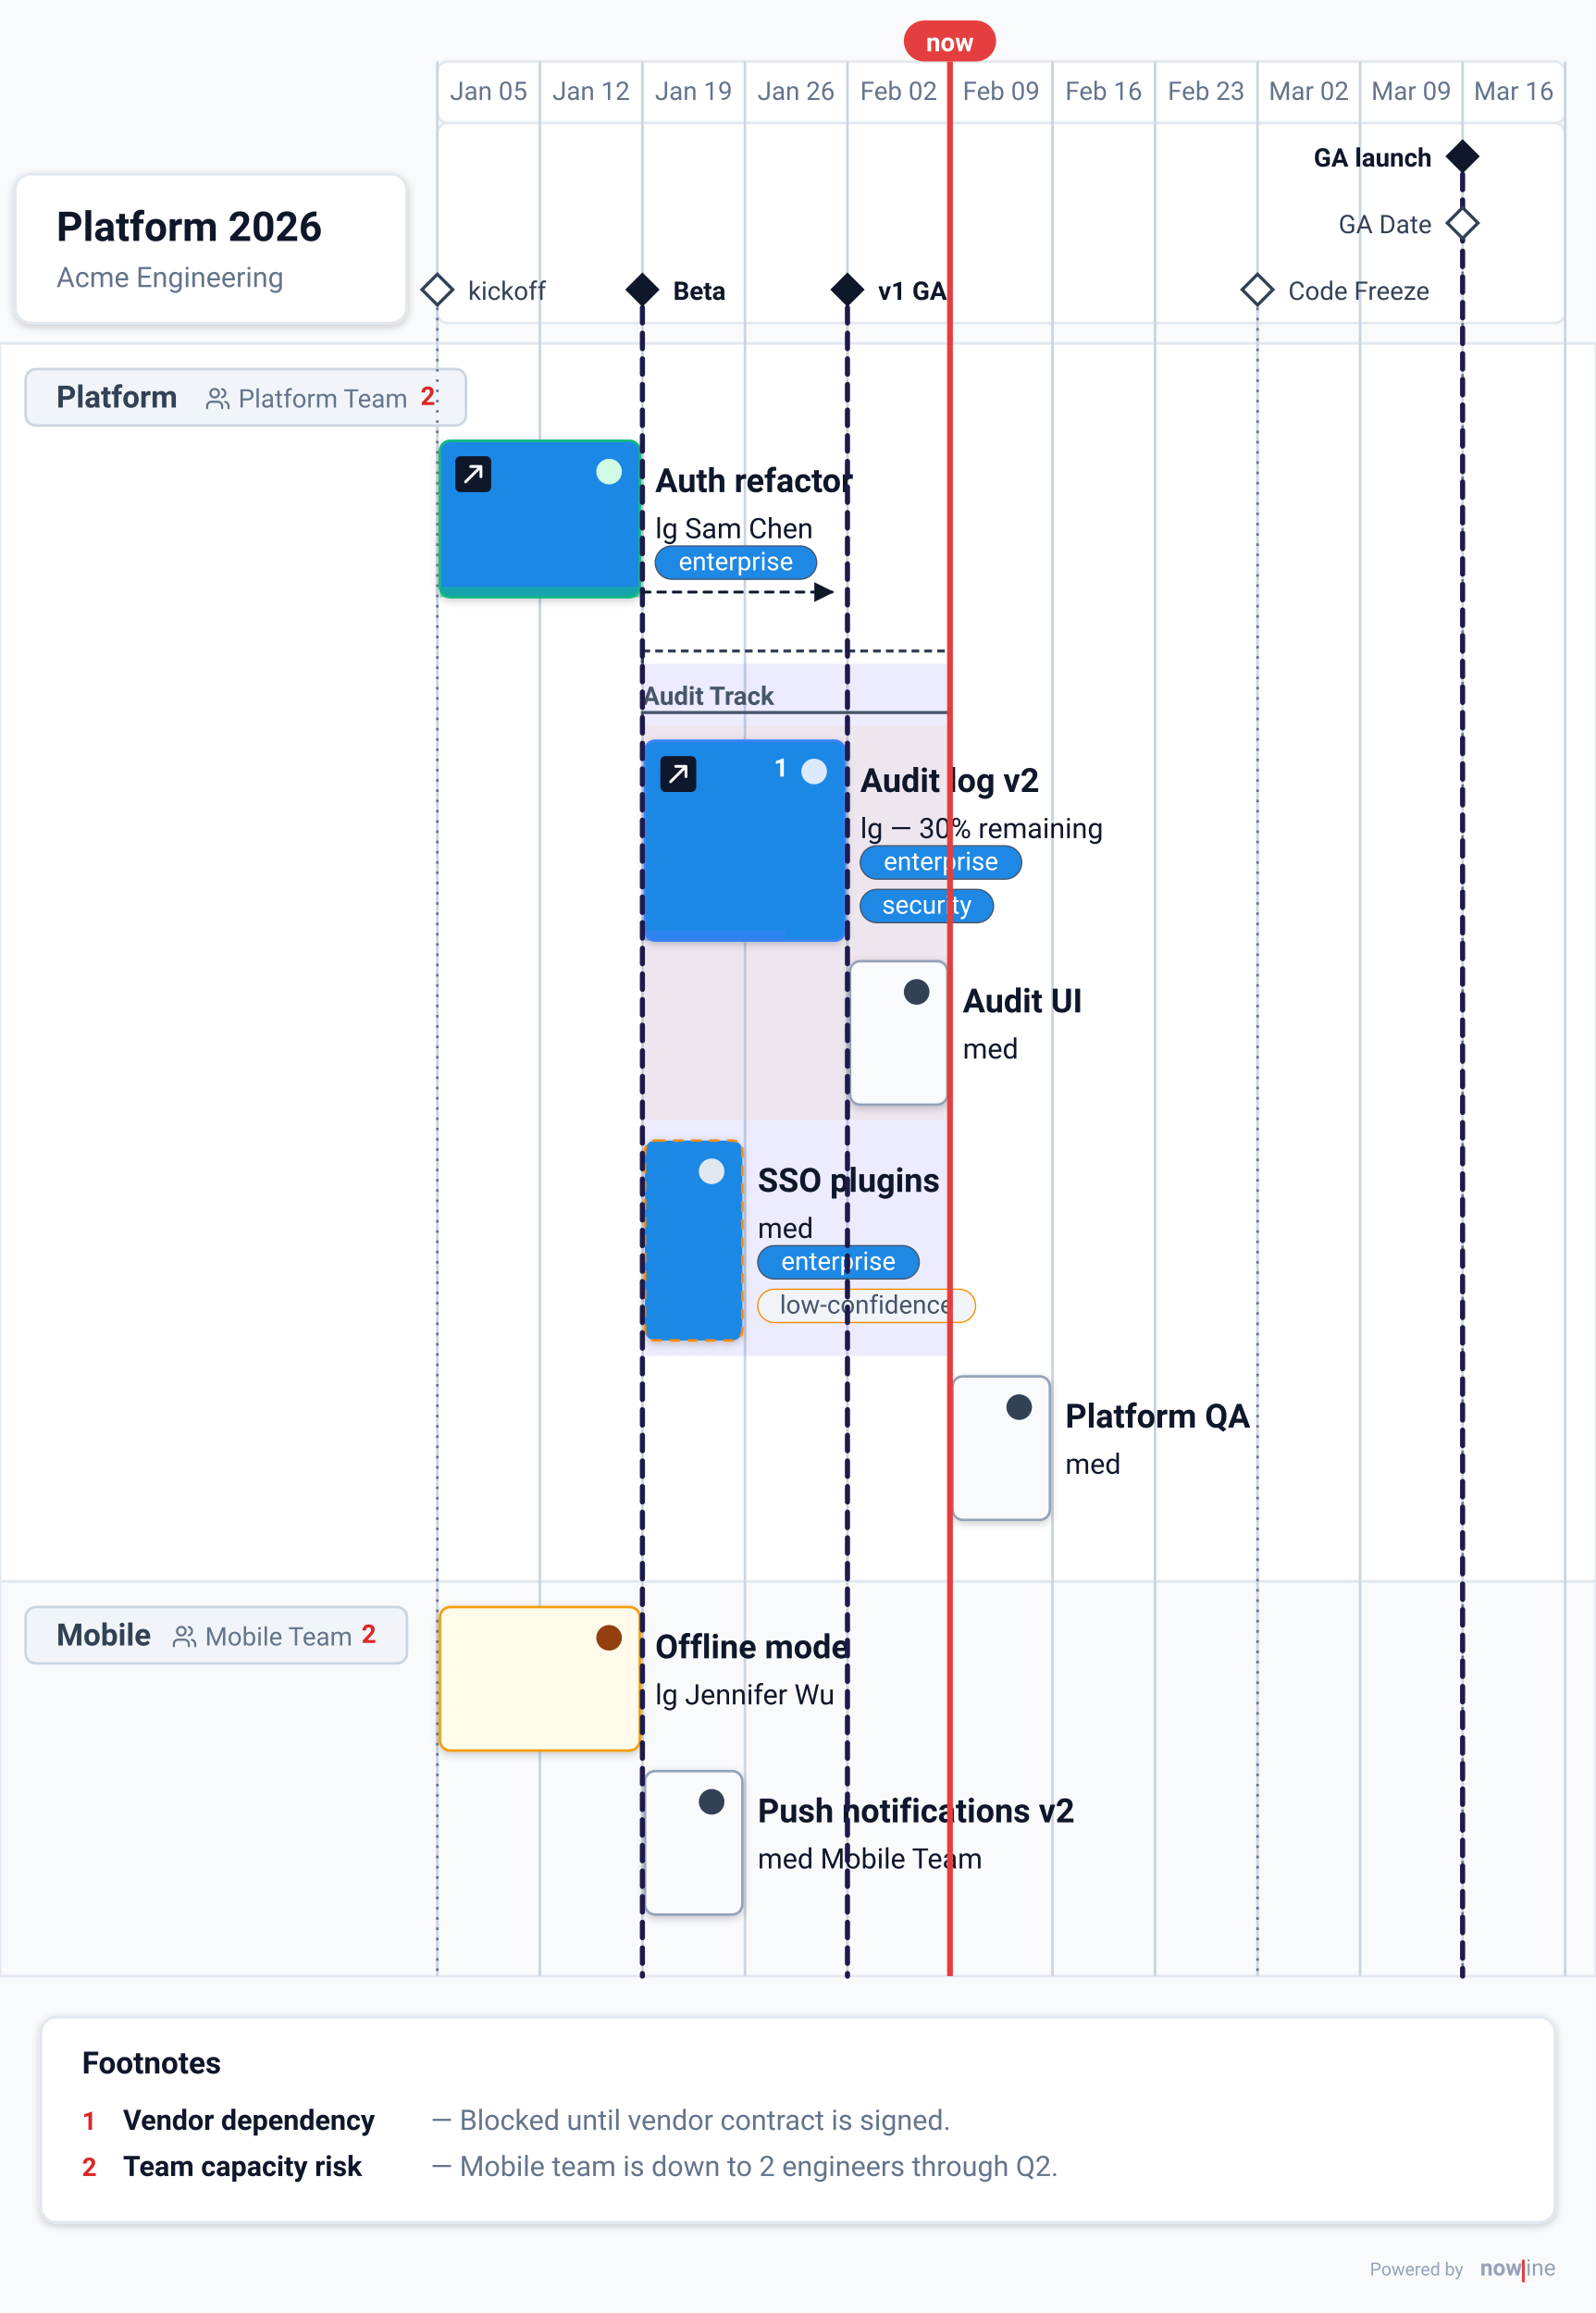
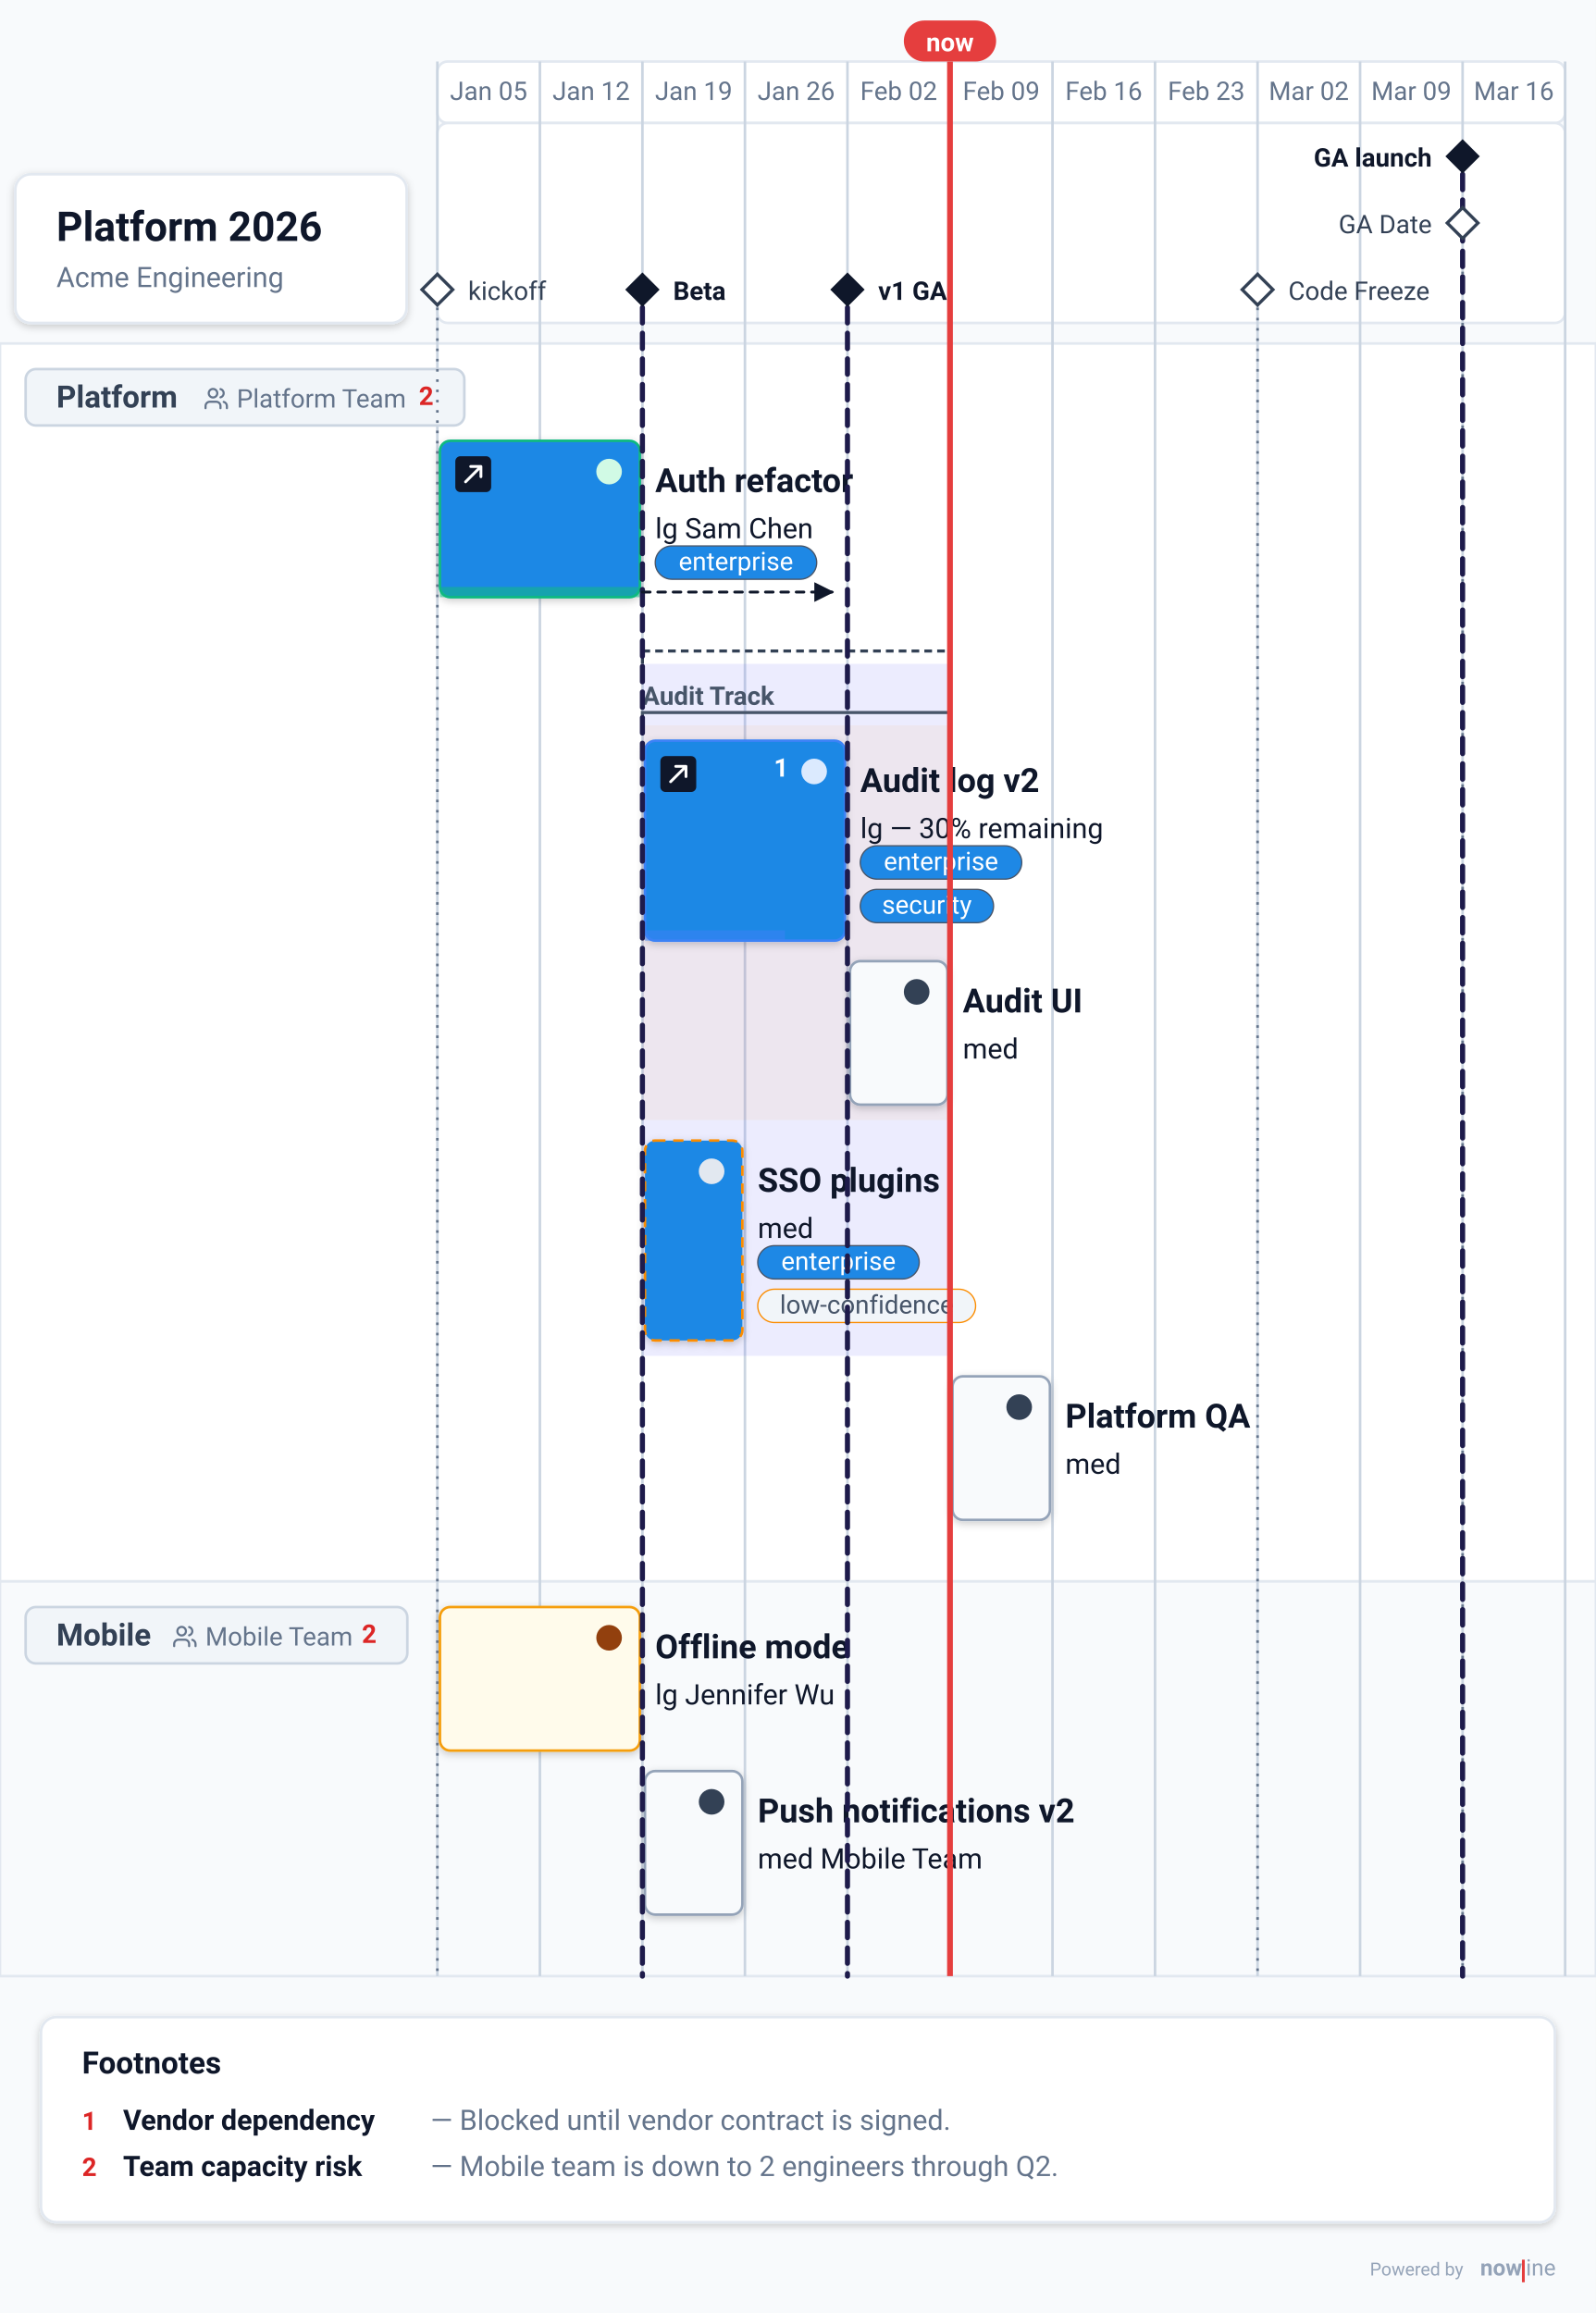
<svg xmlns="http://www.w3.org/2000/svg" data-generator="nowline" data-theme="light" height="902.44" viewBox="0 0 622.64 902.44" width="622.64">
  <defs>
    <filter height="200%" id="nl-0-root-shadow-subtle" width="200%" x="-50%" y="-50%">
      <feGaussianBlur in="SourceAlpha" stdDeviation="1.5" />
      <feOffset dx="0" dy="1" result="offsetblur" />
      <feComponentTransfer>
        <feFuncA type="linear" slope="0.2" />
      </feComponentTransfer>
      <feMerge>
        <feMergeNode />
        <feMergeNode in="SourceGraphic" />
      </feMerge>
    </filter>
    <filter height="200%" id="nl-0-root-shadow-soft" width="200%" x="-50%" y="-50%">
      <feGaussianBlur in="SourceAlpha" stdDeviation="5" />
      <feOffset dx="0" dy="3" result="offsetblur" />
      <feComponentTransfer>
        <feFuncA type="linear" slope="0.3" />
      </feComponentTransfer>
      <feMerge>
        <feMergeNode />
        <feMergeNode in="SourceGraphic" />
      </feMerge>
    </filter>
    <filter height="200%" id="nl-0-root-shadow-hard" width="200%" x="-50%" y="-50%">
      <feGaussianBlur in="SourceAlpha" stdDeviation="0" />
      <feOffset dx="2" dy="2" result="offsetblur" />
      <feComponentTransfer>
        <feFuncA type="linear" slope="0.45" />
      </feComponentTransfer>
      <feMerge>
        <feMergeNode />
        <feMergeNode in="SourceGraphic" />
      </feMerge>
    </filter>
    <marker id="nl-0-root-arrow-dark" viewBox="0 0 10 10" refX="9" refY="5" markerWidth="7" markerHeight="7" orient="auto">
      <path d="M 0 0 L 10 5 L 0 10 z" fill="#0f172a" />
    </marker>
  </defs>
  <rect fill="#f8fafc" height="902.44" width="622.64" x="0" y="0" />
  <g data-layer="timeline">
    <rect fill="#ffffff" height="24" rx="4" ry="4" stroke="#e2e8f0" stroke-width="1" width="440" x="170.64" y="24" />
    <rect fill="#ffffff" height="78" rx="4" ry="4" stroke="#e2e8f0" stroke-width="1" width="440" x="170.64" y="48" />
    <text fill="#64748b" font-family="system-ui, -apple-system, &quot;Segoe UI&quot;, Roboto, sans-serif" font-size="10" text-anchor="middle" x="190.64" y="39">Jan 05</text>
    <text fill="#64748b" font-family="system-ui, -apple-system, &quot;Segoe UI&quot;, Roboto, sans-serif" font-size="10" text-anchor="middle" x="230.64" y="39">Jan 12</text>
    <text fill="#64748b" font-family="system-ui, -apple-system, &quot;Segoe UI&quot;, Roboto, sans-serif" font-size="10" text-anchor="middle" x="270.64" y="39">Jan 19</text>
    <text fill="#64748b" font-family="system-ui, -apple-system, &quot;Segoe UI&quot;, Roboto, sans-serif" font-size="10" text-anchor="middle" x="310.64" y="39">Jan 26</text>
    <text fill="#64748b" font-family="system-ui, -apple-system, &quot;Segoe UI&quot;, Roboto, sans-serif" font-size="10" text-anchor="middle" x="350.64" y="39">Feb 02</text>
    <text fill="#64748b" font-family="system-ui, -apple-system, &quot;Segoe UI&quot;, Roboto, sans-serif" font-size="10" text-anchor="middle" x="390.64" y="39">Feb 09</text>
    <text fill="#64748b" font-family="system-ui, -apple-system, &quot;Segoe UI&quot;, Roboto, sans-serif" font-size="10" text-anchor="middle" x="430.64" y="39">Feb 16</text>
    <text fill="#64748b" font-family="system-ui, -apple-system, &quot;Segoe UI&quot;, Roboto, sans-serif" font-size="10" text-anchor="middle" x="470.64" y="39">Feb 23</text>
    <text fill="#64748b" font-family="system-ui, -apple-system, &quot;Segoe UI&quot;, Roboto, sans-serif" font-size="10" text-anchor="middle" x="510.64" y="39">Mar 02</text>
    <text fill="#64748b" font-family="system-ui, -apple-system, &quot;Segoe UI&quot;, Roboto, sans-serif" font-size="10" text-anchor="middle" x="550.64" y="39">Mar 09</text>
    <text fill="#64748b" font-family="system-ui, -apple-system, &quot;Segoe UI&quot;, Roboto, sans-serif" font-size="10" text-anchor="middle" x="590.64" y="39">Mar 16</text>
  </g>
  <g data-id="platform" data-layer="swimlane-bg">
    <rect fill="#ffffff" height="483" stroke="#e2e8f0" stroke-width="1" width="622.64" x="0" y="134" />
  </g>
  <g data-id="mobile" data-layer="swimlane-bg">
    <rect fill="#f8fafc" height="154" stroke="#e2e8f0" stroke-width="1" width="622.64" x="0" y="617" />
  </g>
  <g data-layer="grid">
    <line stroke="#cbd5e1" stroke-width="1" x1="170.64" x2="170.64" y1="24" y2="771" />
    <line stroke="#cbd5e1" stroke-width="1" x1="210.64" x2="210.64" y1="24" y2="771" />
    <line stroke="#cbd5e1" stroke-width="1" x1="250.64" x2="250.64" y1="24" y2="771" />
    <line stroke="#cbd5e1" stroke-width="1" x1="290.64" x2="290.64" y1="24" y2="771" />
    <line stroke="#cbd5e1" stroke-width="1" x1="330.64" x2="330.64" y1="24" y2="771" />
    <line stroke="#cbd5e1" stroke-width="1" x1="370.64" x2="370.64" y1="24" y2="771" />
    <line stroke="#cbd5e1" stroke-width="1" x1="410.64" x2="410.64" y1="24" y2="771" />
    <line stroke="#cbd5e1" stroke-width="1" x1="450.64" x2="450.64" y1="24" y2="771" />
    <line stroke="#cbd5e1" stroke-width="1" x1="490.64" x2="490.64" y1="24" y2="771" />
    <line stroke="#cbd5e1" stroke-width="1" x1="530.64" x2="530.64" y1="24" y2="771" />
    <line stroke="#cbd5e1" stroke-width="1" x1="570.64" x2="570.64" y1="24" y2="771" />
    <line stroke="#cbd5e1" stroke-width="1" x1="610.64" x2="610.64" y1="24" y2="771" />
  </g>
  <g data-id="platform" data-layer="swimlane">
-     <rect fill="#f1f5f9" height="22" rx="4" ry="4" stroke="#cbd5e1" stroke-width="1" width="171.8" x="10" y="144" />
+     <rect fill="#f1f5f9" height="22" rx="4" ry="4" stroke="#cbd5e1" stroke-width="1" width="171.16" x="10" y="144" />
    <text fill="#334155" font-family="system-ui, -apple-system, &quot;Segoe UI&quot;, Roboto, sans-serif" font-size="12" font-weight="600" x="22" y="159">Platform</text>
-     <svg x="80" y="150.5" width="10" height="10" viewBox="0 0 24 24" style="color:#64748b" aria-hidden="true">
+     <svg x="79.36" y="150.5" width="10" height="10" viewBox="0 0 24 24" style="color:#64748b" aria-hidden="true">
      <path d="M16 21v-2a4 4 0 0 0-4-4H6a4 4 0 0 0-4 4v2" fill="none" stroke="currentColor" stroke-width="2" stroke-linecap="round" stroke-linejoin="round" />
      <circle cx="9" cy="7" r="4" fill="none" stroke="currentColor" stroke-width="2" stroke-linecap="round" stroke-linejoin="round" />
      <path d="M22 21v-2a4 4 0 0 0-3-3.87" fill="none" stroke="currentColor" stroke-width="2" stroke-linecap="round" stroke-linejoin="round" />
      <path d="M16 3.13a4 4 0 0 1 0 7.75" fill="none" stroke="currentColor" stroke-width="2" stroke-linecap="round" stroke-linejoin="round" />
    </svg>
-     <text fill="#64748b" font-family="system-ui, -apple-system, &quot;Segoe UI&quot;, Roboto, sans-serif" font-size="10" x="93" y="159">Platform Team</text>
-     <text fill="#dc2626" font-family="system-ui, -apple-system, &quot;Segoe UI&quot;, Roboto, sans-serif" font-size="10" font-weight="700" text-anchor="end" x="169.8" y="158">2</text>
+     <text fill="#64748b" font-family="system-ui, -apple-system, &quot;Segoe UI&quot;, Roboto, sans-serif" font-size="10" x="92.36" y="159">Platform Team</text>
+     <text fill="#dc2626" font-family="system-ui, -apple-system, &quot;Segoe UI&quot;, Roboto, sans-serif" font-size="10" font-weight="700" text-anchor="end" x="169.16" y="158">2</text>
    <g data-id="auth-refactor" data-layer="item">
      <rect fill="#1e88e5" filter="url(#nl-0-root-shadow-subtle)" height="61" rx="4" ry="4" stroke="#10b981" stroke-width="1" width="78" x="171.64" y="172" />
      <rect fill="#10b981" height="4" opacity="0.55" width="78" x="171.64" y="229" />
      <circle cx="237.64" cy="184" fill="#d1fae5" r="5" />
      <text fill="#0f172a" font-family="system-ui, -apple-system, &quot;Segoe UI&quot;, Roboto, sans-serif" font-size="13" font-weight="600" x="255.64" y="192">Auth refactor</text>
      <text fill="#0f172a" font-family="system-ui, -apple-system, &quot;Segoe UI&quot;, Roboto, sans-serif" font-size="11" x="255.64" y="210">lg Sam Chen</text>
      <a href="https://github.com/acme/auth/issues/123" rel="noopener" target="_blank">
        <rect fill="#0f172a" height="14" rx="2" ry="2" width="14" x="177.64" y="178" />
        <path d="M181.64 188 L187.64 182 M183.64 182 H187.64 V186" fill="none" stroke="#ffffff" stroke-linecap="round" stroke-linejoin="round" stroke-width="1.1" />
      </a>
      <rect fill="#1e88e5" height="13" rx="6.5" ry="6.5" stroke="#475569" stroke-width="0.5" width="63" x="255.64" y="213" />
      <text fill="#ffffff" font-family="system-ui, -apple-system, &quot;Segoe UI&quot;, Roboto, sans-serif" font-size="10" font-style="normal" font-weight="400" text-anchor="middle" x="287.14" y="222.5">enterprise</text>
    </g>
    <g data-layer="parallel">
      <rect fill="#635cf1" fill-opacity="0.12" height="270" width="120" x="250.64" y="259" />
      <path d="M250.64 259 V254 H370.64 V259" fill="none" stroke="#334155" stroke-dasharray="3 2" stroke-width="1.2" />
      <g data-id="audit-track" data-layer="group">
        <rect fill="#fb8c00" fill-opacity="0.06" height="154" width="120" x="250.64" y="283" />
        <path d="M250.64 283 V278 H370.64 V283" fill="none" stroke="#475569" stroke-width="1.2" />
        <text fill="#475569" font-family="system-ui, -apple-system, &quot;Segoe UI&quot;, Roboto, sans-serif" font-size="10" font-style="normal" font-weight="600" x="250.64" y="275">Audit Track</text>
        <g data-id="audit-log" data-layer="item">
          <rect fill="#1e88e5" filter="url(#nl-0-root-shadow-subtle)" height="78" rx="4" ry="4" stroke="#3b82f6" stroke-width="1" width="78" x="251.64" y="289" />
          <rect fill="#3b82f6" height="4" opacity="0.55" width="54.6" x="251.64" y="363" />
          <circle cx="317.64" cy="301" fill="#dbeafe" r="5" />
          <text fill="#0f172a" font-family="system-ui, -apple-system, &quot;Segoe UI&quot;, Roboto, sans-serif" font-size="13" font-weight="600" x="335.64" y="309">Audit log v2</text>
          <text fill="#0f172a" font-family="system-ui, -apple-system, &quot;Segoe UI&quot;, Roboto, sans-serif" font-size="11" x="335.64" y="327">lg — 30% remaining</text>
          <text fill="#ffffff" font-family="system-ui, -apple-system, &quot;Segoe UI&quot;, Roboto, sans-serif" font-size="10" font-weight="700" text-anchor="end" x="307.64" y="303">1</text>
          <a href="https://wiki.acme.com/audit" rel="noopener" target="_blank">
            <rect fill="#0f172a" height="14" rx="2" ry="2" width="14" x="257.64" y="295" />
            <path d="M261.64 305 L267.64 299 M263.64 299 H267.64 V303" fill="none" stroke="#ffffff" stroke-linecap="round" stroke-linejoin="round" stroke-width="1.1" />
          </a>
          <rect fill="#1e88e5" height="13" rx="6.5" ry="6.5" stroke="#475569" stroke-width="0.5" width="63" x="335.64" y="330" />
          <text fill="#ffffff" font-family="system-ui, -apple-system, &quot;Segoe UI&quot;, Roboto, sans-serif" font-size="10" font-style="normal" font-weight="400" text-anchor="middle" x="367.14" y="339.5">enterprise</text>
          <rect fill="#1e88e5" height="13" rx="6.5" ry="6.5" stroke="#475569" stroke-width="0.5" width="52" x="335.64" y="347" />
          <text fill="#ffffff" font-family="system-ui, -apple-system, &quot;Segoe UI&quot;, Roboto, sans-serif" font-size="10" font-style="normal" font-weight="400" text-anchor="middle" x="361.64" y="356.5">security</text>
        </g>
        <g data-id="audit-ui" data-layer="item">
          <rect fill="#f8fafc" filter="url(#nl-0-root-shadow-subtle)" height="56" rx="4" ry="4" stroke="#94a3b8" stroke-width="1" width="38" x="331.64" y="375" />
          <circle cx="357.64" cy="387" fill="#334155" r="5" />
          <text fill="#0f172a" font-family="system-ui, -apple-system, &quot;Segoe UI&quot;, Roboto, sans-serif" font-size="13" font-weight="600" x="375.64" y="395">Audit UI</text>
          <text fill="#0f172a" font-family="system-ui, -apple-system, &quot;Segoe UI&quot;, Roboto, sans-serif" font-size="11" x="375.64" y="413">med</text>
        </g>
      </g>
      <g data-id="sso" data-layer="item">
        <rect fill="#1e88e5" filter="url(#nl-0-root-shadow-subtle)" height="78" rx="4" ry="4" stroke="#fb8c00" stroke-dasharray="4 3" stroke-width="1" width="38" x="251.64" y="445" />
        <circle cx="277.64" cy="457" fill="#e2e8f0" r="5" />
        <text fill="#0f172a" font-family="system-ui, -apple-system, &quot;Segoe UI&quot;, Roboto, sans-serif" font-size="13" font-weight="600" x="295.64" y="465">SSO plugins</text>
        <text fill="#0f172a" font-family="system-ui, -apple-system, &quot;Segoe UI&quot;, Roboto, sans-serif" font-size="11" x="295.64" y="483">med</text>
        <rect fill="#1e88e5" height="13" rx="6.5" ry="6.5" stroke="#475569" stroke-width="0.5" width="63" x="295.64" y="486" />
        <text fill="#ffffff" font-family="system-ui, -apple-system, &quot;Segoe UI&quot;, Roboto, sans-serif" font-size="10" font-style="normal" font-weight="400" text-anchor="middle" x="327.14" y="495.5">enterprise</text>
        <rect fill="#f1f5f9" height="13" rx="6.5" ry="6.5" stroke="#fb8c00" stroke-width="0.5" width="85" x="295.64" y="503" />
        <text fill="#475569" font-family="system-ui, -apple-system, &quot;Segoe UI&quot;, Roboto, sans-serif" font-size="10" font-style="normal" font-weight="400" text-anchor="middle" x="338.14" y="512.5">low-confidence</text>
      </g>
    </g>
    <g data-id="platform-qa" data-layer="item">
      <rect fill="#f8fafc" filter="url(#nl-0-root-shadow-subtle)" height="56" rx="4" ry="4" stroke="#94a3b8" stroke-width="1" width="38" x="371.64" y="537" />
      <circle cx="397.64" cy="549" fill="#334155" r="5" />
      <text fill="#0f172a" font-family="system-ui, -apple-system, &quot;Segoe UI&quot;, Roboto, sans-serif" font-size="13" font-weight="600" x="415.64" y="557">Platform QA</text>
      <text fill="#0f172a" font-family="system-ui, -apple-system, &quot;Segoe UI&quot;, Roboto, sans-serif" font-size="11" x="415.64" y="575">med</text>
    </g>
  </g>
  <g data-id="mobile" data-layer="swimlane">
-     <rect fill="#f1f5f9" height="22" rx="4" ry="4" stroke="#cbd5e1" stroke-width="1" width="148.8" x="10" y="627" />
+     <rect fill="#f1f5f9" height="22" rx="4" ry="4" stroke="#cbd5e1" stroke-width="1" width="148.92" x="10" y="627" />
    <text fill="#334155" font-family="system-ui, -apple-system, &quot;Segoe UI&quot;, Roboto, sans-serif" font-size="12" font-weight="600" x="22" y="642">Mobile</text>
-     <svg x="67" y="633.5" width="10" height="10" viewBox="0 0 24 24" style="color:#64748b" aria-hidden="true">
+     <svg x="67.12" y="633.5" width="10" height="10" viewBox="0 0 24 24" style="color:#64748b" aria-hidden="true">
      <path d="M16 21v-2a4 4 0 0 0-4-4H6a4 4 0 0 0-4 4v2" fill="none" stroke="currentColor" stroke-width="2" stroke-linecap="round" stroke-linejoin="round" />
      <circle cx="9" cy="7" r="4" fill="none" stroke="currentColor" stroke-width="2" stroke-linecap="round" stroke-linejoin="round" />
      <path d="M22 21v-2a4 4 0 0 0-3-3.87" fill="none" stroke="currentColor" stroke-width="2" stroke-linecap="round" stroke-linejoin="round" />
      <path d="M16 3.13a4 4 0 0 1 0 7.75" fill="none" stroke="currentColor" stroke-width="2" stroke-linecap="round" stroke-linejoin="round" />
    </svg>
-     <text fill="#64748b" font-family="system-ui, -apple-system, &quot;Segoe UI&quot;, Roboto, sans-serif" font-size="10" x="80" y="642">Mobile Team</text>
-     <text fill="#dc2626" font-family="system-ui, -apple-system, &quot;Segoe UI&quot;, Roboto, sans-serif" font-size="10" font-weight="700" text-anchor="end" x="146.8" y="641">2</text>
+     <text fill="#64748b" font-family="system-ui, -apple-system, &quot;Segoe UI&quot;, Roboto, sans-serif" font-size="10" x="80.12" y="642">Mobile Team</text>
+     <text fill="#dc2626" font-family="system-ui, -apple-system, &quot;Segoe UI&quot;, Roboto, sans-serif" font-size="10" font-weight="700" text-anchor="end" x="146.92" y="641">2</text>
    <g data-id="offline" data-layer="item">
      <rect fill="#fffbeb" filter="url(#nl-0-root-shadow-subtle)" height="56" rx="4" ry="4" stroke="#f59e0b" stroke-width="1" width="78" x="171.64" y="627" />
      <circle cx="237.64" cy="639" fill="#92400e" r="5" />
      <text fill="#0f172a" font-family="system-ui, -apple-system, &quot;Segoe UI&quot;, Roboto, sans-serif" font-size="13" font-weight="600" x="255.64" y="647">Offline mode</text>
      <text fill="#0f172a" font-family="system-ui, -apple-system, &quot;Segoe UI&quot;, Roboto, sans-serif" font-size="11" x="255.64" y="665">lg Jennifer Wu</text>
    </g>
    <g data-id="push-v2" data-layer="item">
      <rect fill="#f8fafc" filter="url(#nl-0-root-shadow-subtle)" height="56" rx="4" ry="4" stroke="#94a3b8" stroke-width="1" width="38" x="251.64" y="691" />
      <circle cx="277.64" cy="703" fill="#334155" r="5" />
      <text fill="#0f172a" font-family="system-ui, -apple-system, &quot;Segoe UI&quot;, Roboto, sans-serif" font-size="13" font-weight="600" x="295.64" y="711">Push notifications v2</text>
      <text fill="#0f172a" font-family="system-ui, -apple-system, &quot;Segoe UI&quot;, Roboto, sans-serif" font-size="11" x="295.64" y="729">med Mobile Team</text>
    </g>
  </g>
  <line stroke="#64748b" stroke-dasharray="1 3" stroke-width="1" x1="170.64" x2="170.64" y1="120" y2="771" />
  <line stroke="#64748b" stroke-dasharray="1 3" stroke-width="1" x1="490.64" x2="490.64" y1="120" y2="771" />
  <line stroke="#64748b" stroke-dasharray="1 3" stroke-width="1" x1="570.64" x2="570.64" y1="94" y2="771" />
  <line stroke="#1e1b4b" stroke-dasharray="6 4" stroke-linecap="round" stroke-width="2" x1="250.64" x2="250.64" y1="120" y2="771" />
  <line stroke="#1e1b4b" stroke-dasharray="6 4" stroke-linecap="round" stroke-width="2" x1="330.64" x2="330.64" y1="120" y2="771" />
  <path d="M250.64 231 H324.64" fill="none" marker-end="url(#nl-0-root-arrow-dark)" stroke="#0f172a" stroke-dasharray="3 3" stroke-linecap="round" stroke-width="1.1" />
  <line stroke="#1e1b4b" stroke-dasharray="6 4" stroke-linecap="round" stroke-width="2" x1="570.64" x2="570.64" y1="68" y2="771" />
  <g data-id="kickoff" data-layer="anchor">
    <path d="M170.64 107 L176.64 113 L170.64 119 L164.64 113 Z" fill="#ffffff" stroke="#334155" stroke-width="1.25" />
    <text fill="#334155" font-family="system-ui, -apple-system, &quot;Segoe UI&quot;, Roboto, sans-serif" font-size="10" x="182.64" y="117">kickoff</text>
  </g>
  <g data-id="code-freeze" data-layer="anchor">
    <path d="M490.64 107 L496.64 113 L490.64 119 L484.64 113 Z" fill="#ffffff" stroke="#334155" stroke-width="1.25" />
    <text fill="#334155" font-family="system-ui, -apple-system, &quot;Segoe UI&quot;, Roboto, sans-serif" font-size="10" x="502.64" y="117">Code Freeze</text>
  </g>
  <g data-id="ga-date" data-layer="anchor">
    <path d="M570.64 81 L576.64 87 L570.64 93 L564.64 87 Z" fill="#ffffff" stroke="#334155" stroke-width="1.25" />
    <text fill="#334155" font-family="system-ui, -apple-system, &quot;Segoe UI&quot;, Roboto, sans-serif" font-size="10" text-anchor="end" x="558.64" y="91">GA Date</text>
  </g>
  <g data-id="beta" data-layer="milestone">
    <path d="M250.64 107 L256.64 113 L250.64 119 L244.64 113 Z" fill="#0f172a" stroke="#0f172a" stroke-width="1" />
    <text fill="#0f172a" font-family="system-ui, -apple-system, &quot;Segoe UI&quot;, Roboto, sans-serif" font-size="10" font-weight="600" x="262.64" y="117">Beta</text>
  </g>
  <g data-id="v1-ga" data-layer="milestone">
    <path d="M330.64 107 L336.64 113 L330.64 119 L324.64 113 Z" fill="#0f172a" stroke="#0f172a" stroke-width="1" />
    <text fill="#0f172a" font-family="system-ui, -apple-system, &quot;Segoe UI&quot;, Roboto, sans-serif" font-size="10" font-weight="600" x="342.64" y="117">v1 GA</text>
  </g>
  <g data-id="ga-launch" data-layer="milestone">
    <path d="M570.64 55 L576.64 61 L570.64 67 L564.64 61 Z" fill="#0f172a" stroke="#0f172a" stroke-width="1" />
    <text fill="#0f172a" font-family="system-ui, -apple-system, &quot;Segoe UI&quot;, Roboto, sans-serif" font-size="10" font-weight="600" text-anchor="end" x="558.64" y="65">GA launch</text>
  </g>
  <g data-layer="nowline">
    <line stroke="#e53e3e" stroke-width="2.25" x1="370.64" x2="370.64" y1="24" y2="771" />
    <rect fill="#e53e3e" height="16" rx="8" ry="8" width="36" x="352.64" y="8" />
    <text fill="#ffffff" font-family="system-ui, -apple-system, &quot;Segoe UI&quot;, Roboto, sans-serif" font-size="10" font-weight="700" text-anchor="middle" x="370.64" y="20">now</text>
  </g>
  <g data-layer="footnotes">
    <rect fill="#ffffff" filter="url(#nl-0-root-shadow-subtle)" height="80" rx="6" ry="6" stroke="#e2e8f0" stroke-width="1" width="590.64" x="16" y="787" />
    <text fill="#0f172a" font-family="system-ui, -apple-system, &quot;Segoe UI&quot;, Roboto, sans-serif" font-size="12" font-weight="700" x="32" y="809">Footnotes</text>
    <text fill="#dc2626" font-family="system-ui, -apple-system, &quot;Segoe UI&quot;, Roboto, sans-serif" font-size="10" font-weight="700" x="32" y="831">1</text>
    <text fill="#0f172a" font-family="system-ui, -apple-system, &quot;Segoe UI&quot;, Roboto, sans-serif" font-size="11" font-weight="600" x="48" y="831">Vendor dependency</text>
    <text fill="#64748b" font-family="system-ui, -apple-system, &quot;Segoe UI&quot;, Roboto, sans-serif" font-size="11" x="168" y="831">— Blocked until vendor contract is signed.</text>
    <text fill="#dc2626" font-family="system-ui, -apple-system, &quot;Segoe UI&quot;, Roboto, sans-serif" font-size="10" font-weight="700" x="32" y="849">2</text>
    <text fill="#0f172a" font-family="system-ui, -apple-system, &quot;Segoe UI&quot;, Roboto, sans-serif" font-size="11" font-weight="600" x="48" y="849">Team capacity risk</text>
    <text fill="#64748b" font-family="system-ui, -apple-system, &quot;Segoe UI&quot;, Roboto, sans-serif" font-size="11" x="168" y="849">— Mobile team is down to 2 engineers through Q2.</text>
  </g>
  <g data-id="nl-0-root-header" data-layer="header">
    <rect fill="#ffffff" filter="url(#nl-0-root-shadow-subtle)" height="58" rx="6" ry="6" stroke="#e2e8f0" stroke-width="1" width="152.64" x="6" y="68" />
    <text fill="#0f172a" font-family="system-ui, -apple-system, &quot;Segoe UI&quot;, Roboto, sans-serif" font-size="16" font-weight="600" x="22" y="94">Platform 2026</text>
    <text fill="#64748b" font-family="system-ui, -apple-system, &quot;Segoe UI&quot;, Roboto, sans-serif" font-size="11" x="22" y="112">Acme Engineering</text>
  </g>
  <a aria-label="Powered by nowline" href="https://nowline.io" rel="noopener" target="_blank">
    <g data-layer="attribution">
      <g transform="translate(534.48 879) scale(0.22)">
        <text fill="#94a3b8" font-family="system-ui, -apple-system, &quot;Segoe UI&quot;, Roboto, sans-serif" font-size="32" font-weight="400" x="0" y="40">Powered by</text>
        <text fill="#94a3b8" font-family="system-ui, -apple-system, &quot;Segoe UI&quot;, Roboto, sans-serif" font-size="40" font-weight="700" x="195.6" y="40">now</text>
        <rect fill="#e53e3e" height="40" width="5" x="269.6" y="12" />
        <text fill="#94a3b8" font-family="system-ui, -apple-system, &quot;Segoe UI&quot;, Roboto, sans-serif" font-size="40" font-weight="400" x="276.6" y="40">ine</text>
      </g>
    </g>
  </a>
</svg>
